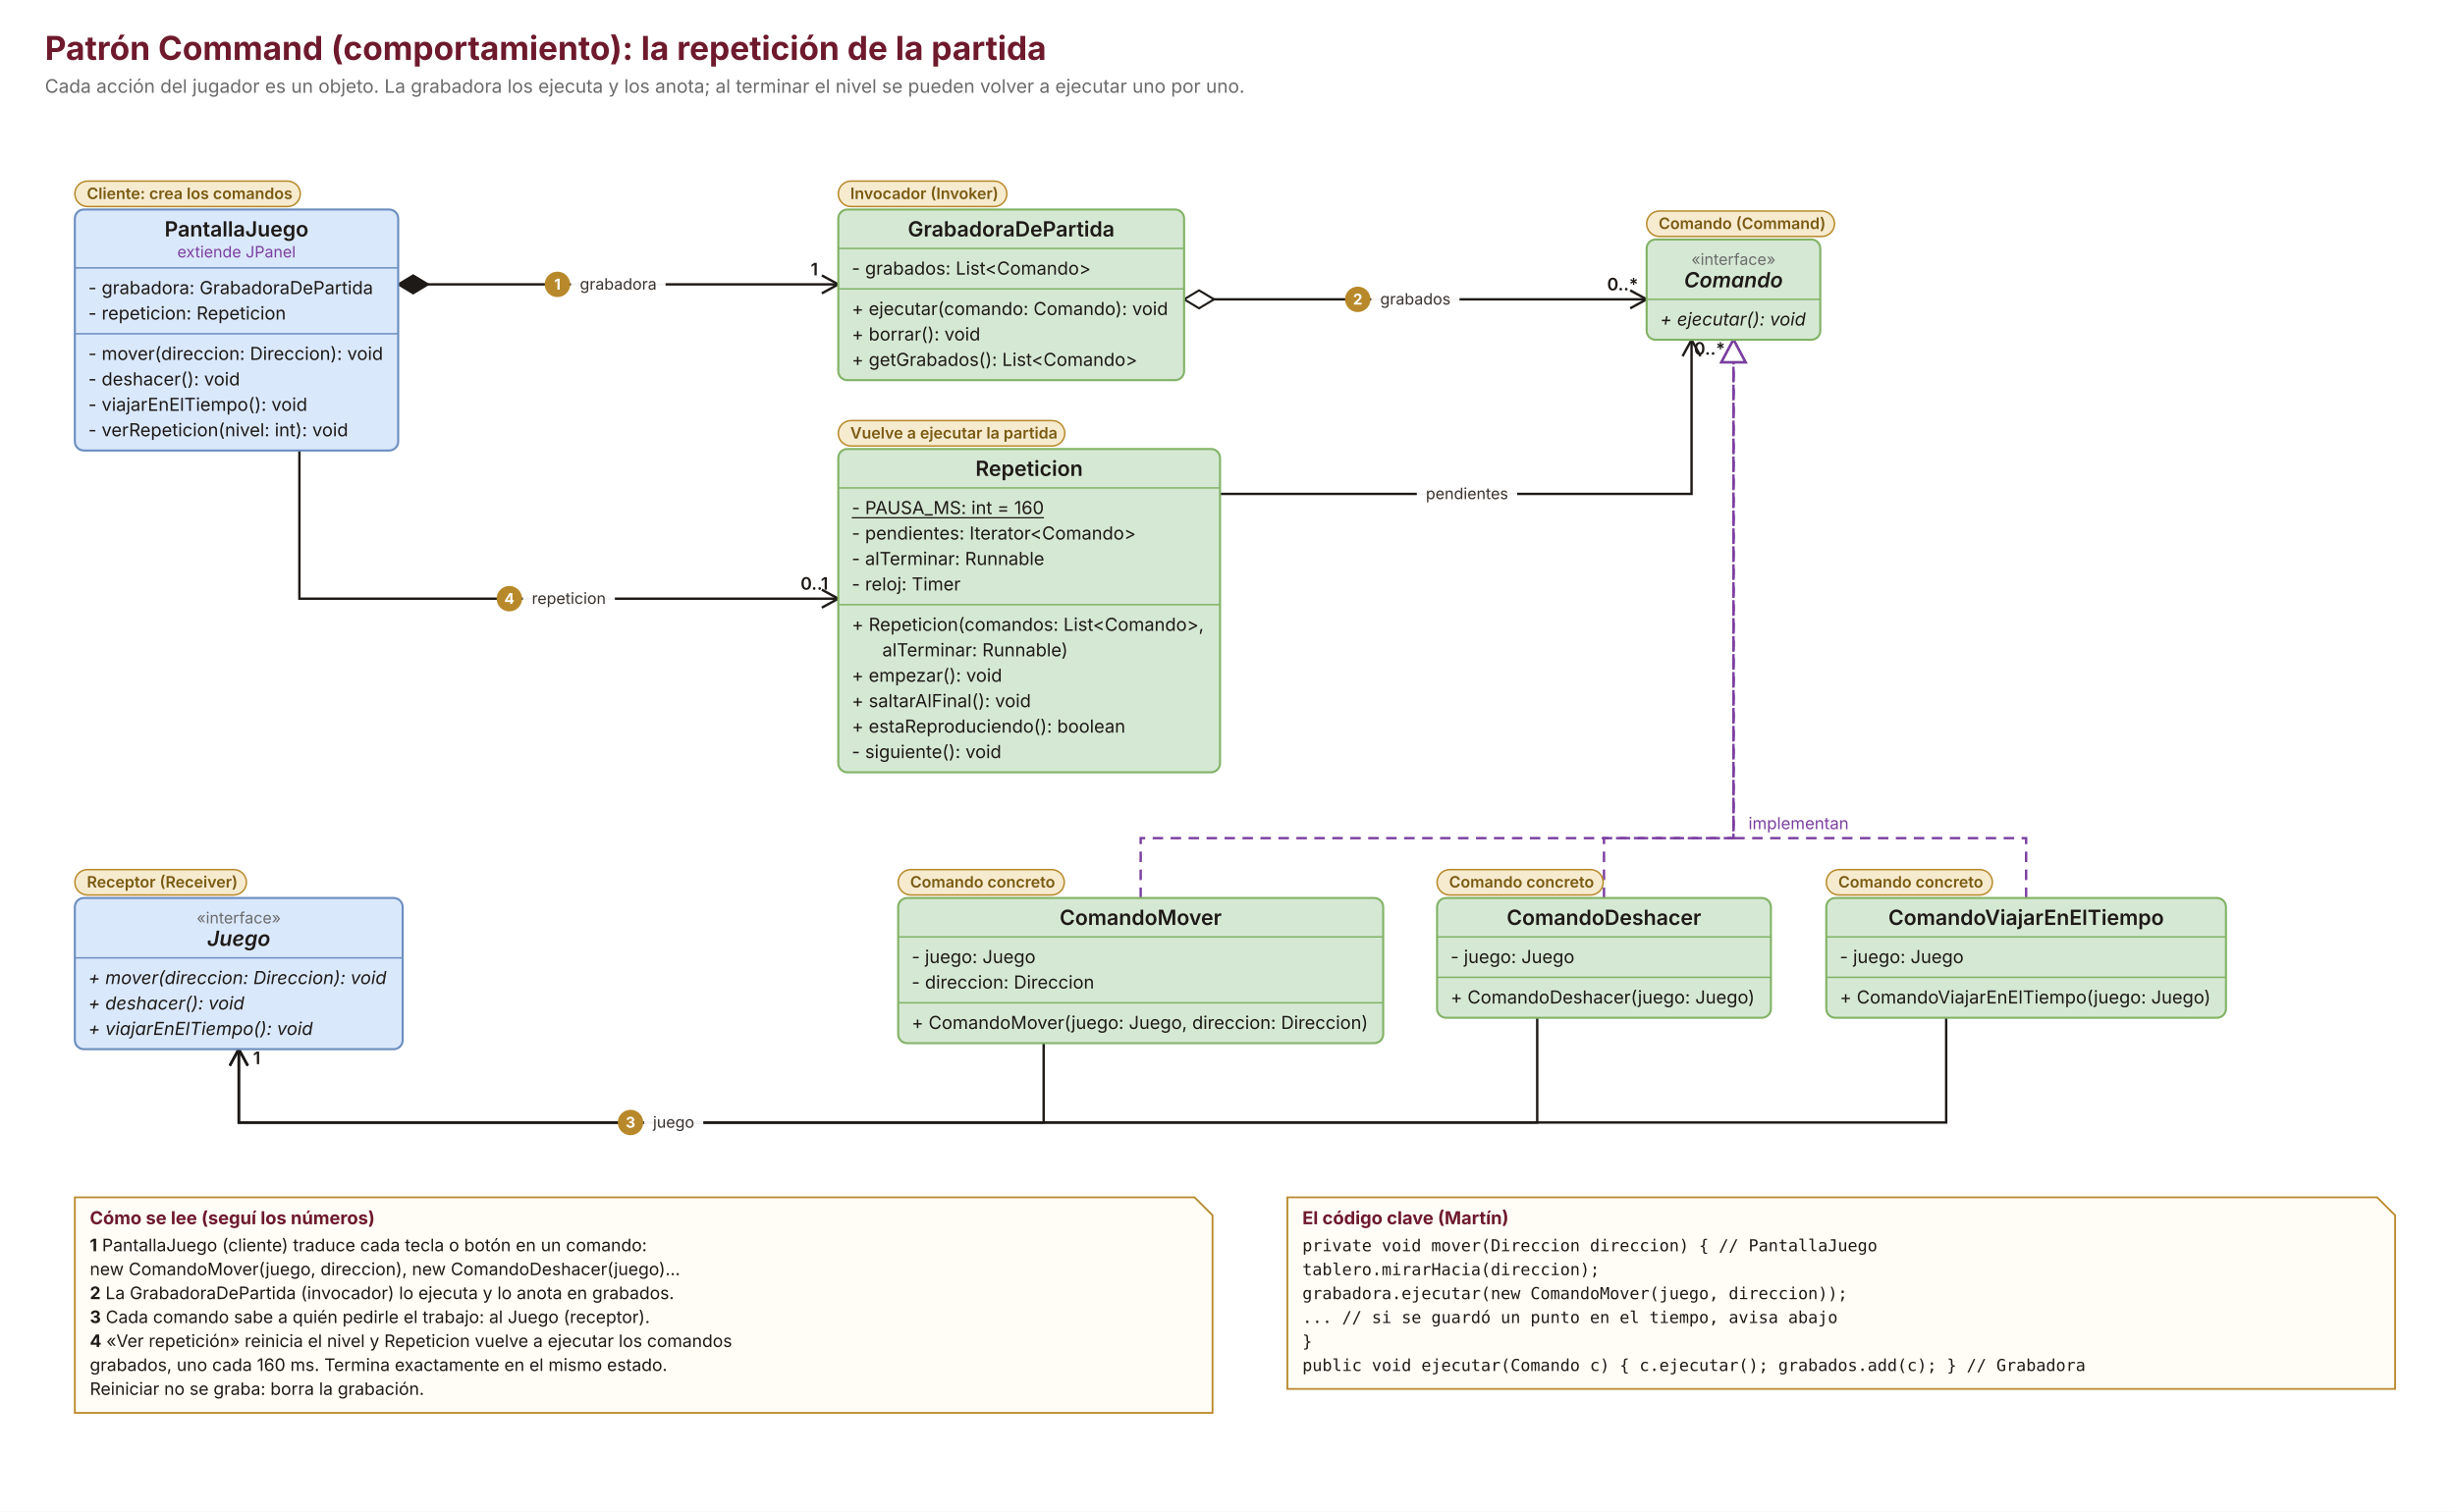
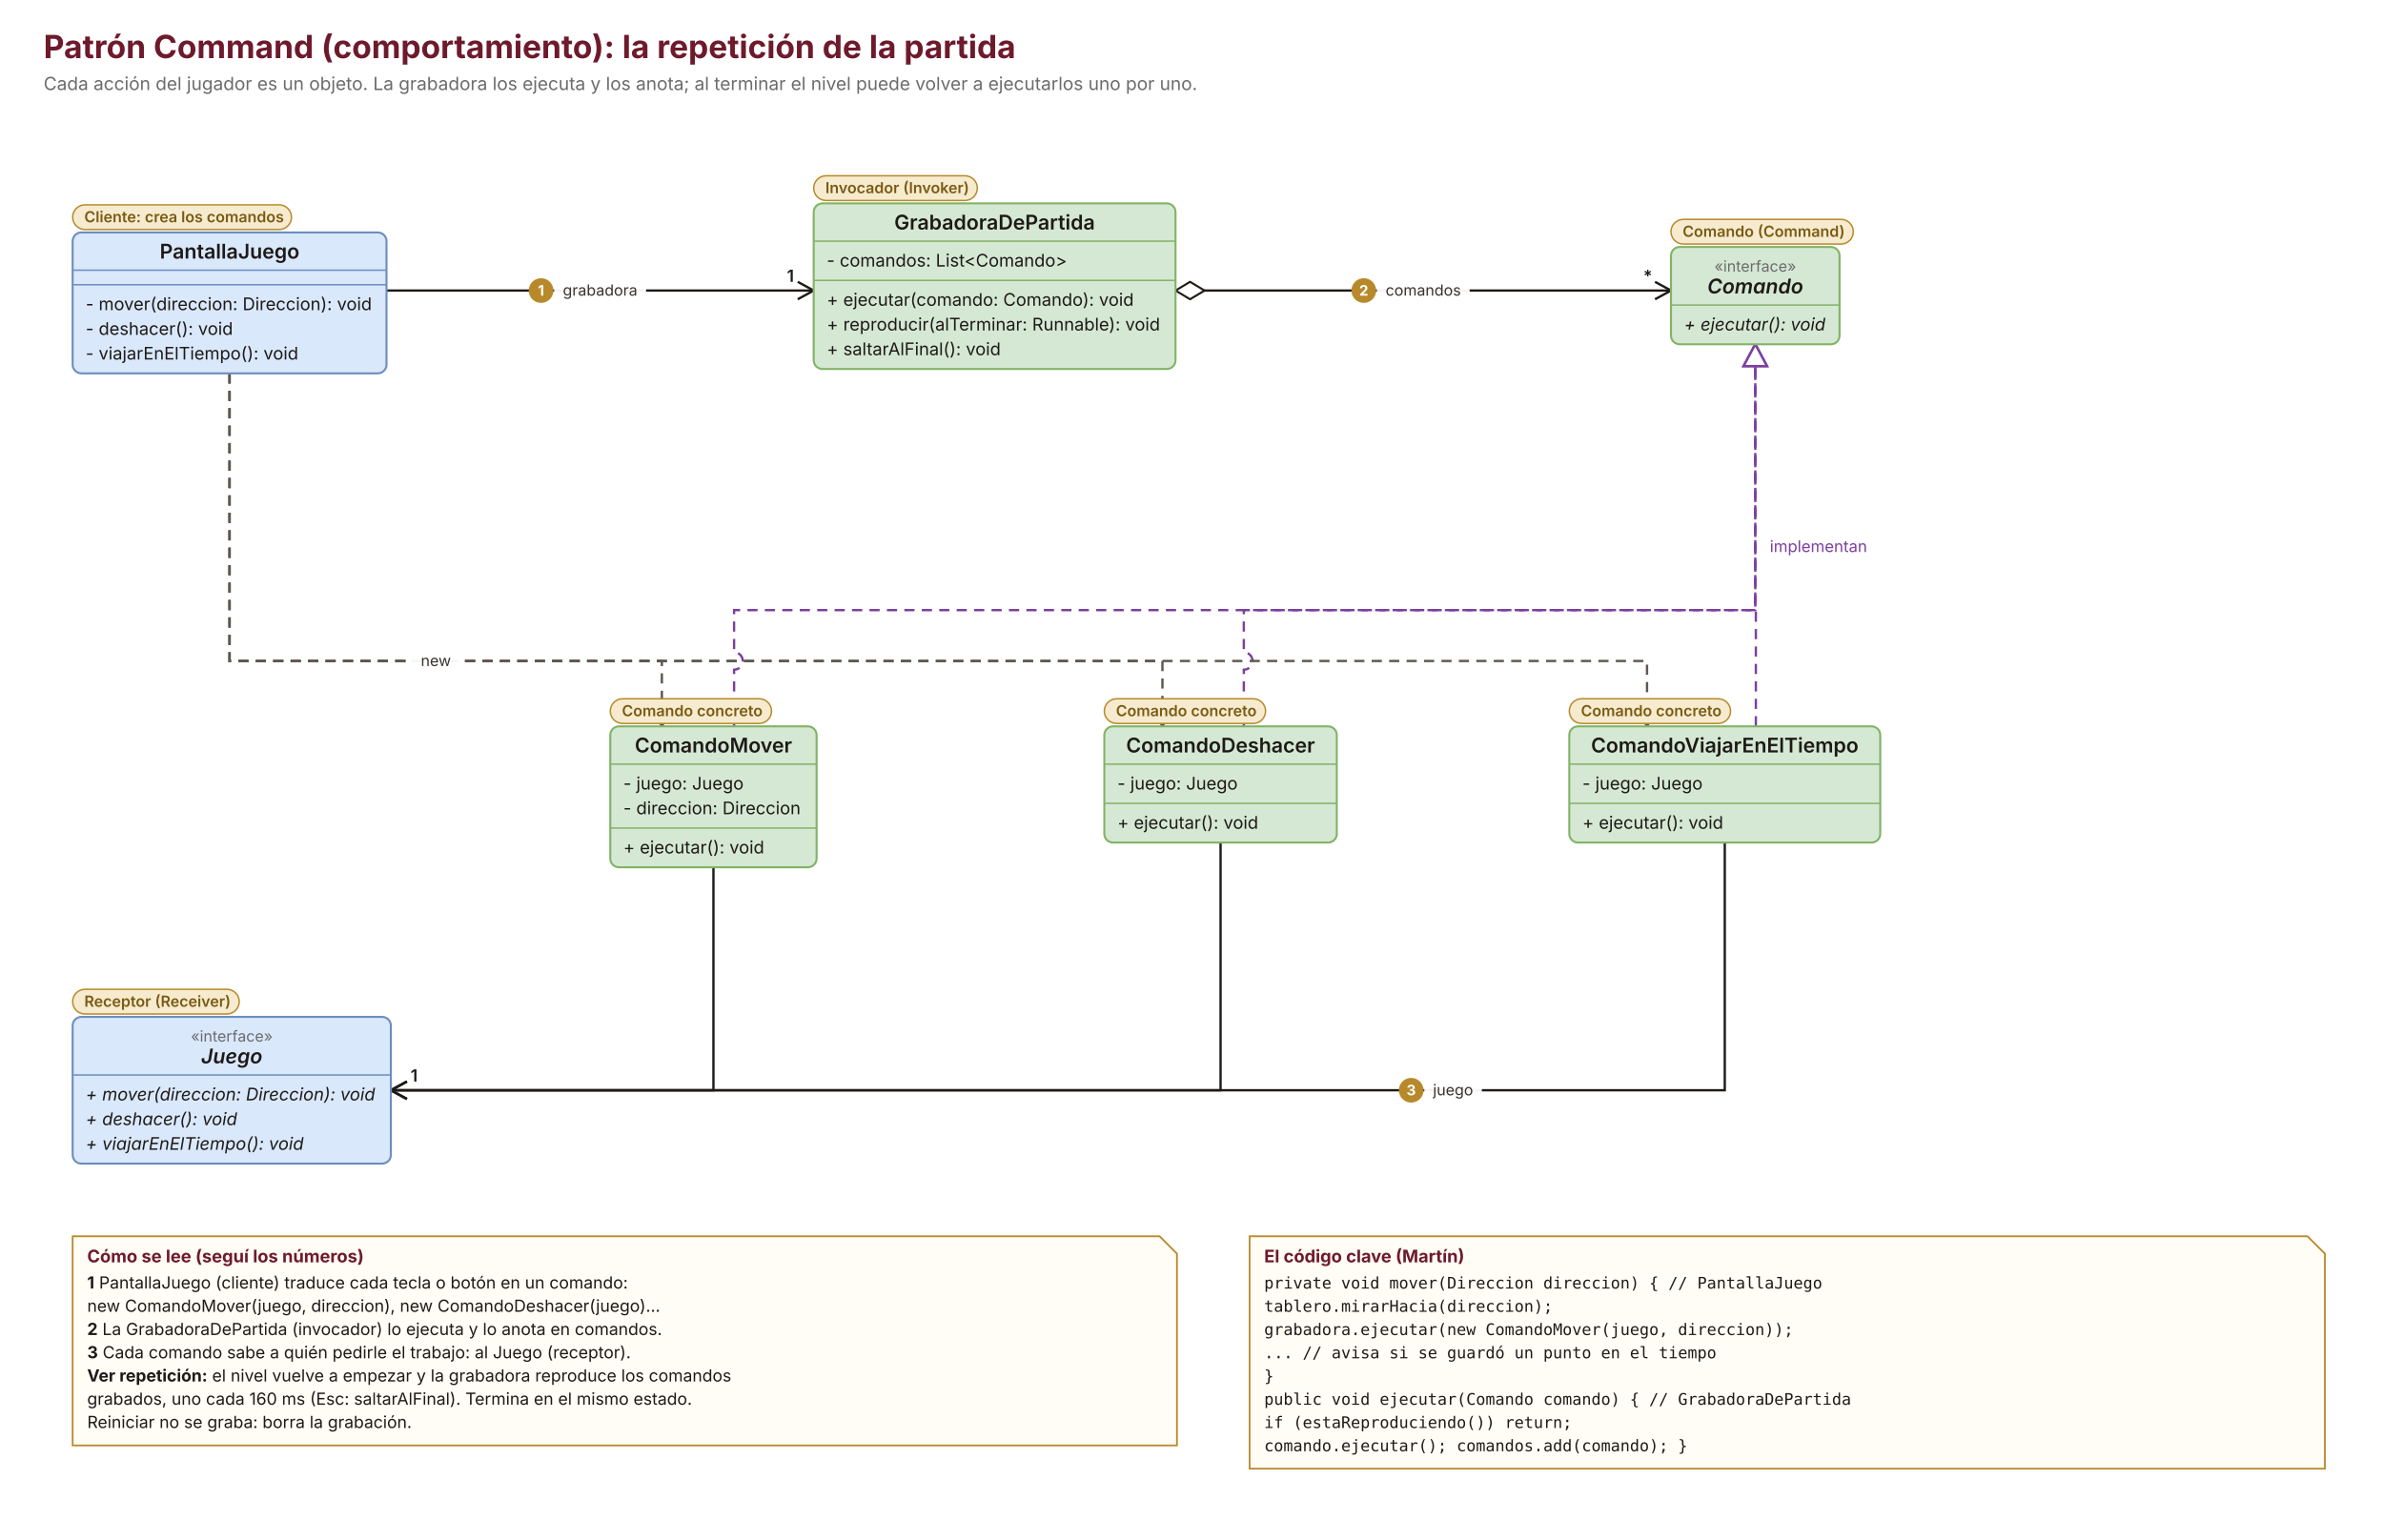
- <svg xmlns="http://www.w3.org/2000/svg" viewBox="0 0 1640 1010" width="1640" height="1010" font-family="Inter, Arial, sans-serif">
+ <svg xmlns="http://www.w3.org/2000/svg" viewBox="0 0 1640 1060" width="1640" height="1060" font-family="Inter, Arial, sans-serif">
  <style>text{white-space:pre}</style>
-   <rect width="1640" height="1010" fill="#FFFFFF" />
+   <rect width="1640" height="1060" fill="#FFFFFF" />
  <text x="30" y="40" font-size="22" font-weight="700" fill="#6E1A2C">Patrón Command (comportamiento): la repetición de la partida</text>
-   <text x="30" y="62" font-size="12.5" fill="#6B6B6B">Cada acción del jugador es un objeto. La grabadora los ejecuta y los anota; al terminar el nivel se pueden volver a ejecutar uno por uno.</text>
-   <path d="M 266.0 190.0 L 560.0 190.0" fill="none" stroke="#1E1A17" stroke-width="1.6" />
-   <polyline points="549.0,184.0 560.0,190.0 549.0,196.0" fill="none" stroke="#1E1A17" stroke-width="1.6" />
-   <polygon points="266.0,190.0 276.0,196.0 286.0,190.0 276.0,184.0" fill="#1E1A17" stroke="#1E1A17" stroke-width="1.4" />
-   <rect x="381.367" y="181.0" width="63.266" height="17" rx="4" fill="#FFFFFF" fill-opacity="0.95" />
-   <text x="413.0" y="193.5" font-size="10.5" text-anchor="middle" fill="#3A332E">grabadora</text>
-   <circle cx="372.367" cy="190.0" r="8.5" fill="#B8892A" />
-   <text x="372.367" y="193.5" font-size="10" font-weight="700" text-anchor="middle" fill="#FFFFFF">1</text>
-   <text x="544" y="184.0" font-size="11.5" font-weight="600" fill="#1E1A17" text-anchor="middle">1</text>
-   <path d="M 200.0 301.0 L 200.0 400.0 L 560.0 400.0" fill="none" stroke="#1E1A17" stroke-width="1.6" />
-   <polyline points="549.0,394.0 560.0,400.0 549.0,406.0" fill="none" stroke="#1E1A17" stroke-width="1.6" />
-   <rect x="349.258" y="391" width="61.484" height="17" rx="4" fill="#FFFFFF" fill-opacity="0.95" />
-   <text x="380" y="403.5" font-size="10.5" text-anchor="middle" fill="#3A332E">repeticion</text>
-   <circle cx="340.258" cy="400" r="8.5" fill="#B8892A" />
-   <text x="340.258" y="403.5" font-size="10" font-weight="700" text-anchor="middle" fill="#FFFFFF">4</text>
-   <text x="544" y="394.0" font-size="11.5" font-weight="600" fill="#1E1A17" text-anchor="middle">0..1</text>
-   <path d="M 791.0 200.0 L 1100.0 200.0" fill="none" stroke="#1E1A17" stroke-width="1.6" />
-   <polyline points="1089.0,194.0 1100.0,200.0 1089.0,206.0" fill="none" stroke="#1E1A17" stroke-width="1.6" />
-   <polygon points="791.0,200.0 801.0,206.0 811.0,200.0 801.0,194.0" fill="#FFFFFF" stroke="#1E1A17" stroke-width="1.4" />
-   <rect x="916.016" y="191.0" width="58.969" height="17" rx="4" fill="#FFFFFF" fill-opacity="0.95" />
-   <text x="945.5" y="203.5" font-size="10.5" text-anchor="middle" fill="#3A332E">grabados</text>
-   <circle cx="907.016" cy="200.0" r="8.5" fill="#B8892A" />
-   <text x="907.016" y="203.5" font-size="10" font-weight="700" text-anchor="middle" fill="#FFFFFF">2</text>
-   <text x="1084" y="194.0" font-size="11.5" font-weight="600" fill="#1E1A17" text-anchor="middle">0..*</text>
-   <path d="M 815.0 330.0 L 1130.0 330.0 L 1130.0 227.0" fill="none" stroke="#1E1A17" stroke-width="1.6" />
-   <polyline points="1124.0,238.0 1130.0,227.0 1136.0,238.0" fill="none" stroke="#1E1A17" stroke-width="1.6" />
-   <rect x="946.477" y="321" width="67.047" height="17" rx="4" fill="#FFFFFF" fill-opacity="0.95" />
-   <text x="980" y="333.5" font-size="10.5" text-anchor="middle" fill="#3A332E">pendientes</text>
-   <text x="1142.0" y="237" font-size="11.5" font-weight="600" fill="#1E1A17" text-anchor="middle">0..*</text>
-   <path d="M 762.0 600.0 L 762.0 560.0 L 1158.0 560.0 L 1158.0 227.0" fill="none" stroke="#7B3FA0" stroke-width="1.6" stroke-dasharray="7 5" />
-   <polygon points="1158.0,227.0 1150.0,242.0 1166.0,242.0" fill="#FFFFFF" stroke="#7B3FA0" stroke-width="1.6" />
-   <path d="M 1071.5 600.0 L 1071.5 560.0 L 1158.0 560.0 L 1158.0 227.0" fill="none" stroke="#7B3FA0" stroke-width="1.6" stroke-dasharray="7 5" />
-   <polygon points="1158.0,227.0 1150.0,242.0 1166.0,242.0" fill="#FFFFFF" stroke="#7B3FA0" stroke-width="1.6" />
-   <path d="M 1353.5 600.0 L 1353.5 560.0 L 1158.0 560.0 L 1158.0 227.0" fill="none" stroke="#7B3FA0" stroke-width="1.6" stroke-dasharray="7 5" />
-   <polygon points="1158.0,227.0 1150.0,242.0 1166.0,242.0" fill="#FFFFFF" stroke="#7B3FA0" stroke-width="1.6" />
-   <path d="M 697.2 697.0 L 697.2 750.0 L 159.5 750.0 L 159.5 701.0" fill="none" stroke="#1E1A17" stroke-width="1.6" />
-   <polyline points="153.5,712.0 159.5,701.0 165.5,712.0" fill="none" stroke="#1E1A17" stroke-width="1.6" />
-   <path d="M 1026.9 680.0 L 1026.9 750.0 L 159.5 750.0 L 159.5 701.0" fill="none" stroke="#1E1A17" stroke-width="1.6" />
-   <polyline points="153.5,712.0 159.5,701.0 165.5,712.0" fill="none" stroke="#1E1A17" stroke-width="1.6" />
-   <path d="M 1300.1 680.0 L 1300.1 750.0 L 159.5 750.0 L 159.5 701.0" fill="none" stroke="#1E1A17" stroke-width="1.6" />
-   <polyline points="153.5,712.0 159.5,701.0 165.5,712.0" fill="none" stroke="#1E1A17" stroke-width="1.6" />
-   <rect x="430.195" y="741" width="39.609" height="17" rx="4" fill="#FFFFFF" fill-opacity="0.95" />
-   <text x="450" y="753.5" font-size="10.5" text-anchor="middle" fill="#3A332E">juego</text>
-   <circle cx="421.195" cy="750" r="8.5" fill="#B8892A" />
-   <text x="421.195" y="753.5" font-size="10" font-weight="700" text-anchor="middle" fill="#FFFFFF">3</text>
-   <text x="171.5" y="711" font-size="11.5" font-weight="600" fill="#1E1A17" text-anchor="middle">1</text>
+   <text x="30" y="62" font-size="12.5" fill="#6B6B6B">Cada acción del jugador es un objeto. La grabadora los ejecuta y los anota; al terminar el nivel puede volver a ejecutarlos uno por uno.</text>
+   <path d="M 266.0 200.0 L 560.0 200.0" fill="none" stroke="#1E1A17" stroke-width="1.6" />
+   <polyline points="549.0,194.0 560.0,200.0 549.0,206.0" fill="none" stroke="#1E1A17" stroke-width="1.6" />
+   <rect x="381.367" y="191.0" width="63.266" height="17" rx="4" fill="#FFFFFF" fill-opacity="0.95" />
+   <text x="413.0" y="203.5" font-size="10.5" text-anchor="middle" fill="#3A332E">grabadora</text>
+   <circle cx="372.367" cy="200.0" r="8.5" fill="#B8892A" />
+   <text x="372.367" y="203.5" font-size="10" font-weight="700" text-anchor="middle" fill="#FFFFFF">1</text>
+   <text x="544" y="194.0" font-size="11.5" font-weight="600" fill="#1E1A17" text-anchor="middle">1</text>
+   <path d="M 809.0 200.0 L 1150.0 200.0" fill="none" stroke="#1E1A17" stroke-width="1.6" />
+   <polyline points="1139.0,194.0 1150.0,200.0 1139.0,206.0" fill="none" stroke="#1E1A17" stroke-width="1.6" />
+   <polygon points="809.0,200.0 819.0,206.0 829.0,200.0 819.0,194.0" fill="#FFFFFF" stroke="#1E1A17" stroke-width="1.4" />
+   <rect x="947.57" y="191.0" width="63.859" height="17" rx="4" fill="#FFFFFF" fill-opacity="0.95" />
+   <text x="979.5" y="203.5" font-size="10.5" text-anchor="middle" fill="#3A332E">comandos</text>
+   <circle cx="938.57" cy="200.0" r="8.5" fill="#B8892A" />
+   <text x="938.57" y="203.5" font-size="10" font-weight="700" text-anchor="middle" fill="#FFFFFF">2</text>
+   <text x="1134" y="194.0" font-size="11.5" font-weight="600" fill="#1E1A17" text-anchor="middle">*</text>
+   <path d="M 505.2 500.0 L 505.2 461.0 A 6 6 0 0 0 505.2 449.0 L 505.2 420.0 L 1208.0 420.0 L 1208.0 237.0" fill="none" stroke="#7B3FA0" stroke-width="1.6" stroke-dasharray="7 5" />
+   <polygon points="1208.0,237.0 1200.0,252.0 1216.0,252.0" fill="#FFFFFF" stroke="#7B3FA0" stroke-width="1.6" />
+   <path d="M 856.0 500.0 L 856.0 461.0 A 6 6 0 0 0 856.0 449.0 L 856.0 420.0 L 1208.0 420.0 L 1208.0 237.0" fill="none" stroke="#7B3FA0" stroke-width="1.6" stroke-dasharray="7 5" />
+   <polygon points="1208.0,237.0 1200.0,252.0 1216.0,252.0" fill="#FFFFFF" stroke="#7B3FA0" stroke-width="1.6" />
+   <path d="M 1208.4 500.0 L 1208.4 420.0 L 1208.0 420.0 L 1208.0 237.0" fill="none" stroke="#7B3FA0" stroke-width="1.6" stroke-dasharray="7 5" />
+   <polygon points="1208.0,237.0 1200.0,252.0 1216.0,252.0" fill="#FFFFFF" stroke="#7B3FA0" stroke-width="1.6" />
+   <path d="M 158.0 257.0 L 158.0 455.0 L 455.5 455.0 L 455.5 500.0" fill="none" stroke="#5F5650" stroke-width="1.6" stroke-dasharray="7 5" />
+   <polyline points="461.5,489.0 455.5,500.0 449.5,489.0" fill="none" stroke="#5F5650" stroke-width="1.6" />
+   <path d="M 158.0 257.0 L 158.0 455.0 L 800.0 455.0 L 800.0 500.0" fill="none" stroke="#5F5650" stroke-width="1.6" stroke-dasharray="7 5" />
+   <polyline points="806.0,489.0 800.0,500.0 794.0,489.0" fill="none" stroke="#5F5650" stroke-width="1.6" />
+   <path d="M 158.0 257.0 L 158.0 455.0 L 1133.5 455.0 L 1133.5 500.0" fill="none" stroke="#5F5650" stroke-width="1.6" stroke-dasharray="7 5" />
+   <polyline points="1139.5,489.0 1133.5,500.0 1127.5,489.0" fill="none" stroke="#5F5650" stroke-width="1.6" />
+   <rect x="283.633" y="446" width="32.734" height="17" rx="4" fill="#FFFFFF" fill-opacity="0.95" />
+   <text x="300" y="458.5" font-size="10.5" text-anchor="middle" fill="#3A332E">new</text>
+   <path d="M 491.0 597.0 L 491.0 750.5 L 269.0 750.5" fill="none" stroke="#1E1A17" stroke-width="1.6" />
+   <polyline points="280.0,756.5 269.0,750.5 280.0,744.5" fill="none" stroke="#1E1A17" stroke-width="1.6" />
+   <path d="M 840.0 580.0 L 840.0 750.5 L 269.0 750.5" fill="none" stroke="#1E1A17" stroke-width="1.6" />
+   <polyline points="280.0,756.5 269.0,750.5 280.0,744.5" fill="none" stroke="#1E1A17" stroke-width="1.6" />
+   <path d="M 1187.0 580.0 L 1187.0 750.5 L 269.0 750.5" fill="none" stroke="#1E1A17" stroke-width="1.6" />
+   <polyline points="280.0,756.5 269.0,750.5 280.0,744.5" fill="none" stroke="#1E1A17" stroke-width="1.6" />
+   <rect x="980.195" y="741.5" width="39.609" height="17" rx="4" fill="#FFFFFF" fill-opacity="0.95" />
+   <text x="1000" y="754.0" font-size="10.5" text-anchor="middle" fill="#3A332E">juego</text>
+   <circle cx="971.195" cy="750.5" r="8.5" fill="#B8892A" />
+   <text x="971.195" y="754.0" font-size="10" font-weight="700" text-anchor="middle" fill="#FFFFFF">3</text>
+   <text x="285" y="744.5" font-size="11.5" font-weight="600" fill="#1E1A17" text-anchor="middle">1</text>
  <g class="caja" id="PantallaJuego">
-     <rect x="50" y="121" width="150.594" height="17" rx="8.5" fill="#F6EBCF" stroke="#B8892A" stroke-width="1" />
-     <text x="58" y="133" font-size="10.5" font-weight="600" fill="#7A5A12">Cliente: crea los comandos</text>
-     <rect x="50" y="140" width="216" height="161" rx="6" fill="#DAE8FC" stroke="#6C8EBF" stroke-width="1.4" />
-     <text x="158.0" y="158" text-anchor="middle" font-size="14" font-weight="600" fill="#1E1A17">PantallaJuego</text>
-     <text x="158.0" y="172" text-anchor="middle" font-size="10.5" fill="#7B3FA0">extiende JPanel</text>
-     <line x1="50" y1="179" x2="266" y2="179" stroke="#6C8EBF" stroke-width="1" />
-     <text x="59.0" y="196.5" font-size="12" fill="#1E1A17">- grabadora: GrabadoraDePartida</text>
-     <text x="59.0" y="213.5" font-size="12" fill="#1E1A17">- repeticion: Repeticion</text>
-     <line x1="50" y1="223" x2="266" y2="223" stroke="#6C8EBF" stroke-width="1" />
-     <text x="59.0" y="240.5" font-size="12" fill="#1E1A17">- mover(direccion: Direccion): void</text>
-     <text x="59.0" y="257.5" font-size="12" fill="#1E1A17">- deshacer(): void</text>
-     <text x="59.0" y="274.5" font-size="12" fill="#1E1A17">- viajarEnElTiempo(): void</text>
-     <text x="59.0" y="291.5" font-size="12" fill="#1E1A17">- verRepeticion(nivel: int): void</text>
+     <rect x="50" y="141" width="150.594" height="17" rx="8.5" fill="#F6EBCF" stroke="#B8892A" stroke-width="1" />
+     <text x="58" y="153" font-size="10.5" font-weight="600" fill="#7A5A12">Cliente: crea los comandos</text>
+     <rect x="50" y="160" width="216" height="97" rx="6" fill="#DAE8FC" stroke="#6C8EBF" stroke-width="1.4" />
+     <text x="158.0" y="178" text-anchor="middle" font-size="14" font-weight="600" fill="#1E1A17">PantallaJuego</text>
+     <line x1="50" y1="186" x2="266" y2="186" stroke="#6C8EBF" stroke-width="1" />
+     <line x1="50" y1="196" x2="266" y2="196" stroke="#6C8EBF" stroke-width="1" />
+     <text x="59.0" y="213.5" font-size="12" fill="#1E1A17">- mover(direccion: Direccion): void</text>
+     <text x="59.0" y="230.5" font-size="12" fill="#1E1A17">- deshacer(): void</text>
+     <text x="59.0" y="247.5" font-size="12" fill="#1E1A17">- viajarEnElTiempo(): void</text>
  </g>
  <g class="caja" id="GrabadoraDePartida">
    <rect x="560" y="121" width="112.609" height="17" rx="8.5" fill="#F6EBCF" stroke="#B8892A" stroke-width="1" />
    <text x="568" y="133" font-size="10.5" font-weight="600" fill="#7A5A12">Invocador (Invoker)</text>
-     <rect x="560" y="140" width="231" height="114" rx="6" fill="#D5E8D4" stroke="#82B366" stroke-width="1.4" />
-     <text x="675.5" y="158" text-anchor="middle" font-size="14" font-weight="600" fill="#1E1A17">GrabadoraDePartida</text>
-     <line x1="560" y1="166" x2="791" y2="166" stroke="#82B366" stroke-width="1" />
-     <text x="569.0" y="183.5" font-size="12" fill="#1E1A17">- grabados: List&lt;Comando&gt;</text>
-     <line x1="560" y1="193" x2="791" y2="193" stroke="#82B366" stroke-width="1" />
+     <rect x="560" y="140" width="249" height="114" rx="6" fill="#D5E8D4" stroke="#82B366" stroke-width="1.4" />
+     <text x="684.5" y="158" text-anchor="middle" font-size="14" font-weight="600" fill="#1E1A17">GrabadoraDePartida</text>
+     <line x1="560" y1="166" x2="809" y2="166" stroke="#82B366" stroke-width="1" />
+     <text x="569.0" y="183.5" font-size="12" fill="#1E1A17">- comandos: List&lt;Comando&gt;</text>
+     <line x1="560" y1="193" x2="809" y2="193" stroke="#82B366" stroke-width="1" />
    <text x="569.0" y="210.5" font-size="12" fill="#1E1A17">+ ejecutar(comando: Comando): void</text>
-     <text x="569.0" y="227.5" font-size="12" fill="#1E1A17">+ borrar(): void</text>
-     <text x="569.0" y="244.5" font-size="12" fill="#1E1A17">+ getGrabados(): List&lt;Comando&gt;</text>
-   </g>
-   <g class="caja" id="Repeticion">
-     <rect x="560" y="281" width="151.312" height="17" rx="8.5" fill="#F6EBCF" stroke="#B8892A" stroke-width="1" />
-     <text x="568" y="293" font-size="10.5" font-weight="600" fill="#7A5A12">Vuelve a ejecutar la partida</text>
-     <rect x="560" y="300" width="255" height="216" rx="6" fill="#D5E8D4" stroke="#82B366" stroke-width="1.4" />
-     <text x="687.5" y="318" text-anchor="middle" font-size="14" font-weight="600" fill="#1E1A17">Repeticion</text>
-     <line x1="560" y1="326" x2="815" y2="326" stroke="#82B366" stroke-width="1" />
-     <text x="569.0" y="343.5" font-size="12" fill="#1E1A17" text-decoration="underline">- PAUSA_MS: int = 160</text>
-     <text x="569.0" y="360.5" font-size="12" fill="#1E1A17">- pendientes: Iterator&lt;Comando&gt;</text>
-     <text x="569.0" y="377.5" font-size="12" fill="#1E1A17">- alTerminar: Runnable</text>
-     <text x="569.0" y="394.5" font-size="12" fill="#1E1A17">- reloj: Timer</text>
-     <line x1="560" y1="404" x2="815" y2="404" stroke="#82B366" stroke-width="1" />
-     <text x="569.0" y="421.5" font-size="12" fill="#1E1A17">+ Repeticion(comandos: List&lt;Comando&gt;,</text>
-     <text x="589.4" y="438.5" font-size="12" fill="#1E1A17">alTerminar: Runnable)</text>
-     <text x="569.0" y="455.5" font-size="12" fill="#1E1A17">+ empezar(): void</text>
-     <text x="569.0" y="472.5" font-size="12" fill="#1E1A17">+ saltarAlFinal(): void</text>
-     <text x="569.0" y="489.5" font-size="12" fill="#1E1A17">+ estaReproduciendo(): boolean</text>
-     <text x="569.0" y="506.5" font-size="12" fill="#1E1A17">- siguiente(): void</text>
+     <text x="569.0" y="227.5" font-size="12" fill="#1E1A17">+ reproducir(alTerminar: Runnable): void</text>
+     <text x="569.0" y="244.5" font-size="12" fill="#1E1A17">+ saltarAlFinal(): void</text>
  </g>
  <g class="caja" id="Comando">
-     <rect x="1100" y="141" width="125.484" height="17" rx="8.5" fill="#F6EBCF" stroke="#B8892A" stroke-width="1" />
-     <text x="1108" y="153" font-size="10.5" font-weight="600" fill="#7A5A12">Comando (Command)</text>
-     <rect x="1100" y="160" width="116" height="67" rx="6" fill="#D5E8D4" stroke="#82B366" stroke-width="1.4" />
-     <text x="1158.0" y="177" text-anchor="middle" font-size="10.5" fill="#6B6B6B">«interface»</text>
-     <text x="1158.0" y="192" text-anchor="middle" font-size="14" font-weight="600" fill="#1E1A17" font-style="italic">Comando</text>
-     <line x1="1100" y1="200" x2="1216" y2="200" stroke="#82B366" stroke-width="1" />
-     <text x="1109.0" y="217.5" font-size="12" fill="#1E1A17" font-style="italic">+ ejecutar(): void</text>
+     <rect x="1150" y="151" width="125.484" height="17" rx="8.5" fill="#F6EBCF" stroke="#B8892A" stroke-width="1" />
+     <text x="1158" y="163" font-size="10.5" font-weight="600" fill="#7A5A12">Comando (Command)</text>
+     <rect x="1150" y="170" width="116" height="67" rx="6" fill="#D5E8D4" stroke="#82B366" stroke-width="1.4" />
+     <text x="1208.0" y="187" text-anchor="middle" font-size="10.5" fill="#6B6B6B">«interface»</text>
+     <text x="1208.0" y="202" text-anchor="middle" font-size="14" font-weight="600" fill="#1E1A17" font-style="italic">Comando</text>
+     <line x1="1150" y1="210" x2="1266" y2="210" stroke="#82B366" stroke-width="1" />
+     <text x="1159.0" y="227.5" font-size="12" fill="#1E1A17" font-style="italic">+ ejecutar(): void</text>
  </g>
  <g class="caja" id="ComandoMover">
-     <rect x="600" y="581" width="110.969" height="17" rx="8.5" fill="#F6EBCF" stroke="#B8892A" stroke-width="1" />
-     <text x="608" y="593" font-size="10.5" font-weight="600" fill="#7A5A12">Comando concreto</text>
-     <rect x="600" y="600" width="324" height="97" rx="6" fill="#D5E8D4" stroke="#82B366" stroke-width="1.4" />
-     <text x="762.0" y="618" text-anchor="middle" font-size="14" font-weight="600" fill="#1E1A17">ComandoMover</text>
-     <line x1="600" y1="626" x2="924" y2="626" stroke="#82B366" stroke-width="1" />
-     <text x="609.0" y="643.5" font-size="12" fill="#1E1A17">- juego: Juego</text>
-     <text x="609.0" y="660.5" font-size="12" fill="#1E1A17">- direccion: Direccion</text>
-     <line x1="600" y1="670" x2="924" y2="670" stroke="#82B366" stroke-width="1" />
-     <text x="609.0" y="687.5" font-size="12" fill="#1E1A17">+ ComandoMover(juego: Juego, direccion: Direccion)</text>
+     <rect x="420" y="481" width="110.969" height="17" rx="8.5" fill="#F6EBCF" stroke="#B8892A" stroke-width="1" />
+     <text x="428" y="493" font-size="10.5" font-weight="600" fill="#7A5A12">Comando concreto</text>
+     <rect x="420" y="500" width="142" height="97" rx="6" fill="#D5E8D4" stroke="#82B366" stroke-width="1.4" />
+     <text x="491.0" y="518" text-anchor="middle" font-size="14" font-weight="600" fill="#1E1A17">ComandoMover</text>
+     <line x1="420" y1="526" x2="562" y2="526" stroke="#82B366" stroke-width="1" />
+     <text x="429.0" y="543.5" font-size="12" fill="#1E1A17">- juego: Juego</text>
+     <text x="429.0" y="560.5" font-size="12" fill="#1E1A17">- direccion: Direccion</text>
+     <line x1="420" y1="570" x2="562" y2="570" stroke="#82B366" stroke-width="1" />
+     <text x="429.0" y="587.5" font-size="12" fill="#1E1A17">+ ejecutar(): void</text>
  </g>
  <g class="caja" id="ComandoDeshacer">
-     <rect x="960" y="581" width="110.969" height="17" rx="8.5" fill="#F6EBCF" stroke="#B8892A" stroke-width="1" />
-     <text x="968" y="593" font-size="10.5" font-weight="600" fill="#7A5A12">Comando concreto</text>
-     <rect x="960" y="600" width="223" height="80" rx="6" fill="#D5E8D4" stroke="#82B366" stroke-width="1.4" />
-     <text x="1071.5" y="618" text-anchor="middle" font-size="14" font-weight="600" fill="#1E1A17">ComandoDeshacer</text>
-     <line x1="960" y1="626" x2="1183" y2="626" stroke="#82B366" stroke-width="1" />
-     <text x="969.0" y="643.5" font-size="12" fill="#1E1A17">- juego: Juego</text>
-     <line x1="960" y1="653" x2="1183" y2="653" stroke="#82B366" stroke-width="1" />
-     <text x="969.0" y="670.5" font-size="12" fill="#1E1A17">+ ComandoDeshacer(juego: Juego)</text>
+     <rect x="760" y="481" width="110.969" height="17" rx="8.5" fill="#F6EBCF" stroke="#B8892A" stroke-width="1" />
+     <text x="768" y="493" font-size="10.5" font-weight="600" fill="#7A5A12">Comando concreto</text>
+     <rect x="760" y="500" width="160" height="80" rx="6" fill="#D5E8D4" stroke="#82B366" stroke-width="1.4" />
+     <text x="840.0" y="518" text-anchor="middle" font-size="14" font-weight="600" fill="#1E1A17">ComandoDeshacer</text>
+     <line x1="760" y1="526" x2="920" y2="526" stroke="#82B366" stroke-width="1" />
+     <text x="769.0" y="543.5" font-size="12" fill="#1E1A17">- juego: Juego</text>
+     <line x1="760" y1="553" x2="920" y2="553" stroke="#82B366" stroke-width="1" />
+     <text x="769.0" y="570.5" font-size="12" fill="#1E1A17">+ ejecutar(): void</text>
  </g>
  <g class="caja" id="ComandoViajarEnElTiempo">
-     <rect x="1220" y="581" width="110.969" height="17" rx="8.5" fill="#F6EBCF" stroke="#B8892A" stroke-width="1" />
-     <text x="1228" y="593" font-size="10.5" font-weight="600" fill="#7A5A12">Comando concreto</text>
-     <rect x="1220" y="600" width="267" height="80" rx="6" fill="#D5E8D4" stroke="#82B366" stroke-width="1.4" />
-     <text x="1353.5" y="618" text-anchor="middle" font-size="14" font-weight="600" fill="#1E1A17">ComandoViajarEnElTiempo</text>
-     <line x1="1220" y1="626" x2="1487" y2="626" stroke="#82B366" stroke-width="1" />
-     <text x="1229.0" y="643.5" font-size="12" fill="#1E1A17">- juego: Juego</text>
-     <line x1="1220" y1="653" x2="1487" y2="653" stroke="#82B366" stroke-width="1" />
-     <text x="1229.0" y="670.5" font-size="12" fill="#1E1A17">+ ComandoViajarEnElTiempo(juego: Juego)</text>
+     <rect x="1080" y="481" width="110.969" height="17" rx="8.5" fill="#F6EBCF" stroke="#B8892A" stroke-width="1" />
+     <text x="1088" y="493" font-size="10.5" font-weight="600" fill="#7A5A12">Comando concreto</text>
+     <rect x="1080" y="500" width="214" height="80" rx="6" fill="#D5E8D4" stroke="#82B366" stroke-width="1.4" />
+     <text x="1187.0" y="518" text-anchor="middle" font-size="14" font-weight="600" fill="#1E1A17">ComandoViajarEnElTiempo</text>
+     <line x1="1080" y1="526" x2="1294" y2="526" stroke="#82B366" stroke-width="1" />
+     <text x="1089.0" y="543.5" font-size="12" fill="#1E1A17">- juego: Juego</text>
+     <line x1="1080" y1="553" x2="1294" y2="553" stroke="#82B366" stroke-width="1" />
+     <text x="1089.0" y="570.5" font-size="12" fill="#1E1A17">+ ejecutar(): void</text>
  </g>
  <g class="caja" id="Juego">
-     <rect x="50" y="581" width="114.625" height="17" rx="8.5" fill="#F6EBCF" stroke="#B8892A" stroke-width="1" />
-     <text x="58" y="593" font-size="10.5" font-weight="600" fill="#7A5A12">Receptor (Receiver)</text>
-     <rect x="50" y="600" width="219" height="101" rx="6" fill="#DAE8FC" stroke="#6C8EBF" stroke-width="1.4" />
-     <text x="159.5" y="617" text-anchor="middle" font-size="10.5" fill="#6B6B6B">«interface»</text>
-     <text x="159.5" y="632" text-anchor="middle" font-size="14" font-weight="600" fill="#1E1A17" font-style="italic">Juego</text>
-     <line x1="50" y1="640" x2="269" y2="640" stroke="#6C8EBF" stroke-width="1" />
-     <text x="59.0" y="657.5" font-size="12" fill="#1E1A17" font-style="italic">+ mover(direccion: Direccion): void</text>
-     <text x="59.0" y="674.5" font-size="12" fill="#1E1A17" font-style="italic">+ deshacer(): void</text>
-     <text x="59.0" y="691.5" font-size="12" fill="#1E1A17" font-style="italic">+ viajarEnElTiempo(): void</text>
+     <rect x="50" y="681" width="114.625" height="17" rx="8.5" fill="#F6EBCF" stroke="#B8892A" stroke-width="1" />
+     <text x="58" y="693" font-size="10.5" font-weight="600" fill="#7A5A12">Receptor (Receiver)</text>
+     <rect x="50" y="700" width="219" height="101" rx="6" fill="#DAE8FC" stroke="#6C8EBF" stroke-width="1.4" />
+     <text x="159.5" y="717" text-anchor="middle" font-size="10.5" fill="#6B6B6B">«interface»</text>
+     <text x="159.5" y="732" text-anchor="middle" font-size="14" font-weight="600" fill="#1E1A17" font-style="italic">Juego</text>
+     <line x1="50" y1="740" x2="269" y2="740" stroke="#6C8EBF" stroke-width="1" />
+     <text x="59.0" y="757.5" font-size="12" fill="#1E1A17" font-style="italic">+ mover(direccion: Direccion): void</text>
+     <text x="59.0" y="774.5" font-size="12" fill="#1E1A17" font-style="italic">+ deshacer(): void</text>
+     <text x="59.0" y="791.5" font-size="12" fill="#1E1A17" font-style="italic">+ viajarEnElTiempo(): void</text>
  </g>
-   <text x="1168.0" y="554" font-size="11" font-weight="400" fill="#7B3FA0" text-anchor="start">implementan</text>
-   <path d="M 50 800 L 798 800 L 810 812 L 810 944 L 50 944 Z" fill="#FFFDF5" stroke="#B8892A" stroke-width="1.2" />
-   <text x="60" y="818" font-size="12" font-weight="700" fill="#6E1A2C">Cómo se lee (seguí los números)</text>
-   <text x="60" y="836" font-size="11.5" fill="#1E1A17">
+   <text x="1218.0" y="380" font-size="11" font-weight="400" fill="#7B3FA0" text-anchor="start">implementan</text>
+   <path d="M 50 851 L 798 851 L 810 863 L 810 995 L 50 995 Z" fill="#FFFDF5" stroke="#B8892A" stroke-width="1.2" />
+   <text x="60" y="869" font-size="12" font-weight="700" fill="#6E1A2C">Cómo se lee (seguí los números)</text>
+   <text x="60" y="887" font-size="11.5" fill="#1E1A17">
    <tspan font-weight="700">1</tspan> PantallaJuego (cliente) traduce cada tecla o botón en un comando:</text>
-   <text x="60" y="852" font-size="11.5" fill="#1E1A17">     new ComandoMover(juego, direccion), new ComandoDeshacer(juego)...</text>
-   <text x="60" y="868" font-size="11.5" fill="#1E1A17">
-     <tspan font-weight="700">2</tspan> La GrabadoraDePartida (invocador) lo ejecuta y lo anota en grabados.</text>
-   <text x="60" y="884" font-size="11.5" fill="#1E1A17">
+   <text x="60" y="903" font-size="11.5" fill="#1E1A17">     new ComandoMover(juego, direccion), new ComandoDeshacer(juego)...</text>
+   <text x="60" y="919" font-size="11.5" fill="#1E1A17">
+     <tspan font-weight="700">2</tspan> La GrabadoraDePartida (invocador) lo ejecuta y lo anota en comandos.</text>
+   <text x="60" y="935" font-size="11.5" fill="#1E1A17">
    <tspan font-weight="700">3</tspan> Cada comando sabe a quién pedirle el trabajo: al Juego (receptor).</text>
-   <text x="60" y="900" font-size="11.5" fill="#1E1A17">
-     <tspan font-weight="700">4</tspan> «Ver repetición» reinicia el nivel y Repeticion vuelve a ejecutar los comandos</text>
-   <text x="60" y="916" font-size="11.5" fill="#1E1A17">     grabados, uno cada 160 ms. Termina exactamente en el mismo estado.</text>
-   <text x="60" y="932" font-size="11.5" fill="#1E1A17">Reiniciar no se graba: borra la grabación.</text>
-   <path d="M 860 800 L 1588 800 L 1600 812 L 1600 928 L 860 928 Z" fill="#FFFDF5" stroke="#B8892A" stroke-width="1.2" />
-   <text x="870" y="818" font-size="12" font-weight="700" fill="#6E1A2C">El código clave (Martín)</text>
-   <text x="870" y="836" font-family="IBM Plex Mono, DejaVu Sans Mono, monospace" font-size="11" fill="#1E1A17">private void mover(Direccion direccion) {          // PantallaJuego</text>
-   <text x="870" y="852" font-family="IBM Plex Mono, DejaVu Sans Mono, monospace" font-size="11" fill="#1E1A17">    tablero.mirarHacia(direccion);</text>
-   <text x="870" y="868" font-family="IBM Plex Mono, DejaVu Sans Mono, monospace" font-size="11" fill="#1E1A17">    grabadora.ejecutar(new ComandoMover(juego, direccion));</text>
-   <text x="870" y="884" font-family="IBM Plex Mono, DejaVu Sans Mono, monospace" font-size="11" fill="#1E1A17">    ...  // si se guardó un punto en el tiempo, avisa abajo</text>
-   <text x="870" y="900" font-family="IBM Plex Mono, DejaVu Sans Mono, monospace" font-size="11" fill="#1E1A17">}</text>
-   <text x="870" y="916" font-family="IBM Plex Mono, DejaVu Sans Mono, monospace" font-size="11" fill="#1E1A17">public void ejecutar(Comando c) { c.ejecutar(); grabados.add(c); }  // Grabadora</text>
+   <text x="60" y="951" font-size="11.5" fill="#1E1A17">
+     <tspan font-weight="700">Ver repetición:</tspan> el nivel vuelve a empezar y la grabadora reproduce los comandos</text>
+   <text x="60" y="967" font-size="11.5" fill="#1E1A17">     grabados, uno cada 160 ms (Esc: saltarAlFinal). Termina en el mismo estado.</text>
+   <text x="60" y="983" font-size="11.5" fill="#1E1A17">Reiniciar no se graba: borra la grabación.</text>
+   <path d="M 860 851 L 1588 851 L 1600 863 L 1600 1011 L 860 1011 Z" fill="#FFFDF5" stroke="#B8892A" stroke-width="1.2" />
+   <text x="870" y="869" font-size="12" font-weight="700" fill="#6E1A2C">El código clave (Martín)</text>
+   <text x="870" y="887" font-family="IBM Plex Mono, DejaVu Sans Mono, monospace" font-size="11" fill="#1E1A17">private void mover(Direccion direccion) {          // PantallaJuego</text>
+   <text x="870" y="903" font-family="IBM Plex Mono, DejaVu Sans Mono, monospace" font-size="11" fill="#1E1A17">    tablero.mirarHacia(direccion);</text>
+   <text x="870" y="919" font-family="IBM Plex Mono, DejaVu Sans Mono, monospace" font-size="11" fill="#1E1A17">    grabadora.ejecutar(new ComandoMover(juego, direccion));</text>
+   <text x="870" y="935" font-family="IBM Plex Mono, DejaVu Sans Mono, monospace" font-size="11" fill="#1E1A17">    ...  // avisa si se guardó un punto en el tiempo</text>
+   <text x="870" y="951" font-family="IBM Plex Mono, DejaVu Sans Mono, monospace" font-size="11" fill="#1E1A17">}</text>
+   <text x="870" y="967" font-family="IBM Plex Mono, DejaVu Sans Mono, monospace" font-size="11" fill="#1E1A17">public void ejecutar(Comando comando) {            // GrabadoraDePartida</text>
+   <text x="870" y="983" font-family="IBM Plex Mono, DejaVu Sans Mono, monospace" font-size="11" fill="#1E1A17">    if (estaReproduciendo()) return;</text>
+   <text x="870" y="999" font-family="IBM Plex Mono, DejaVu Sans Mono, monospace" font-size="11" fill="#1E1A17">    comando.ejecutar(); comandos.add(comando); }</text>
</svg>
